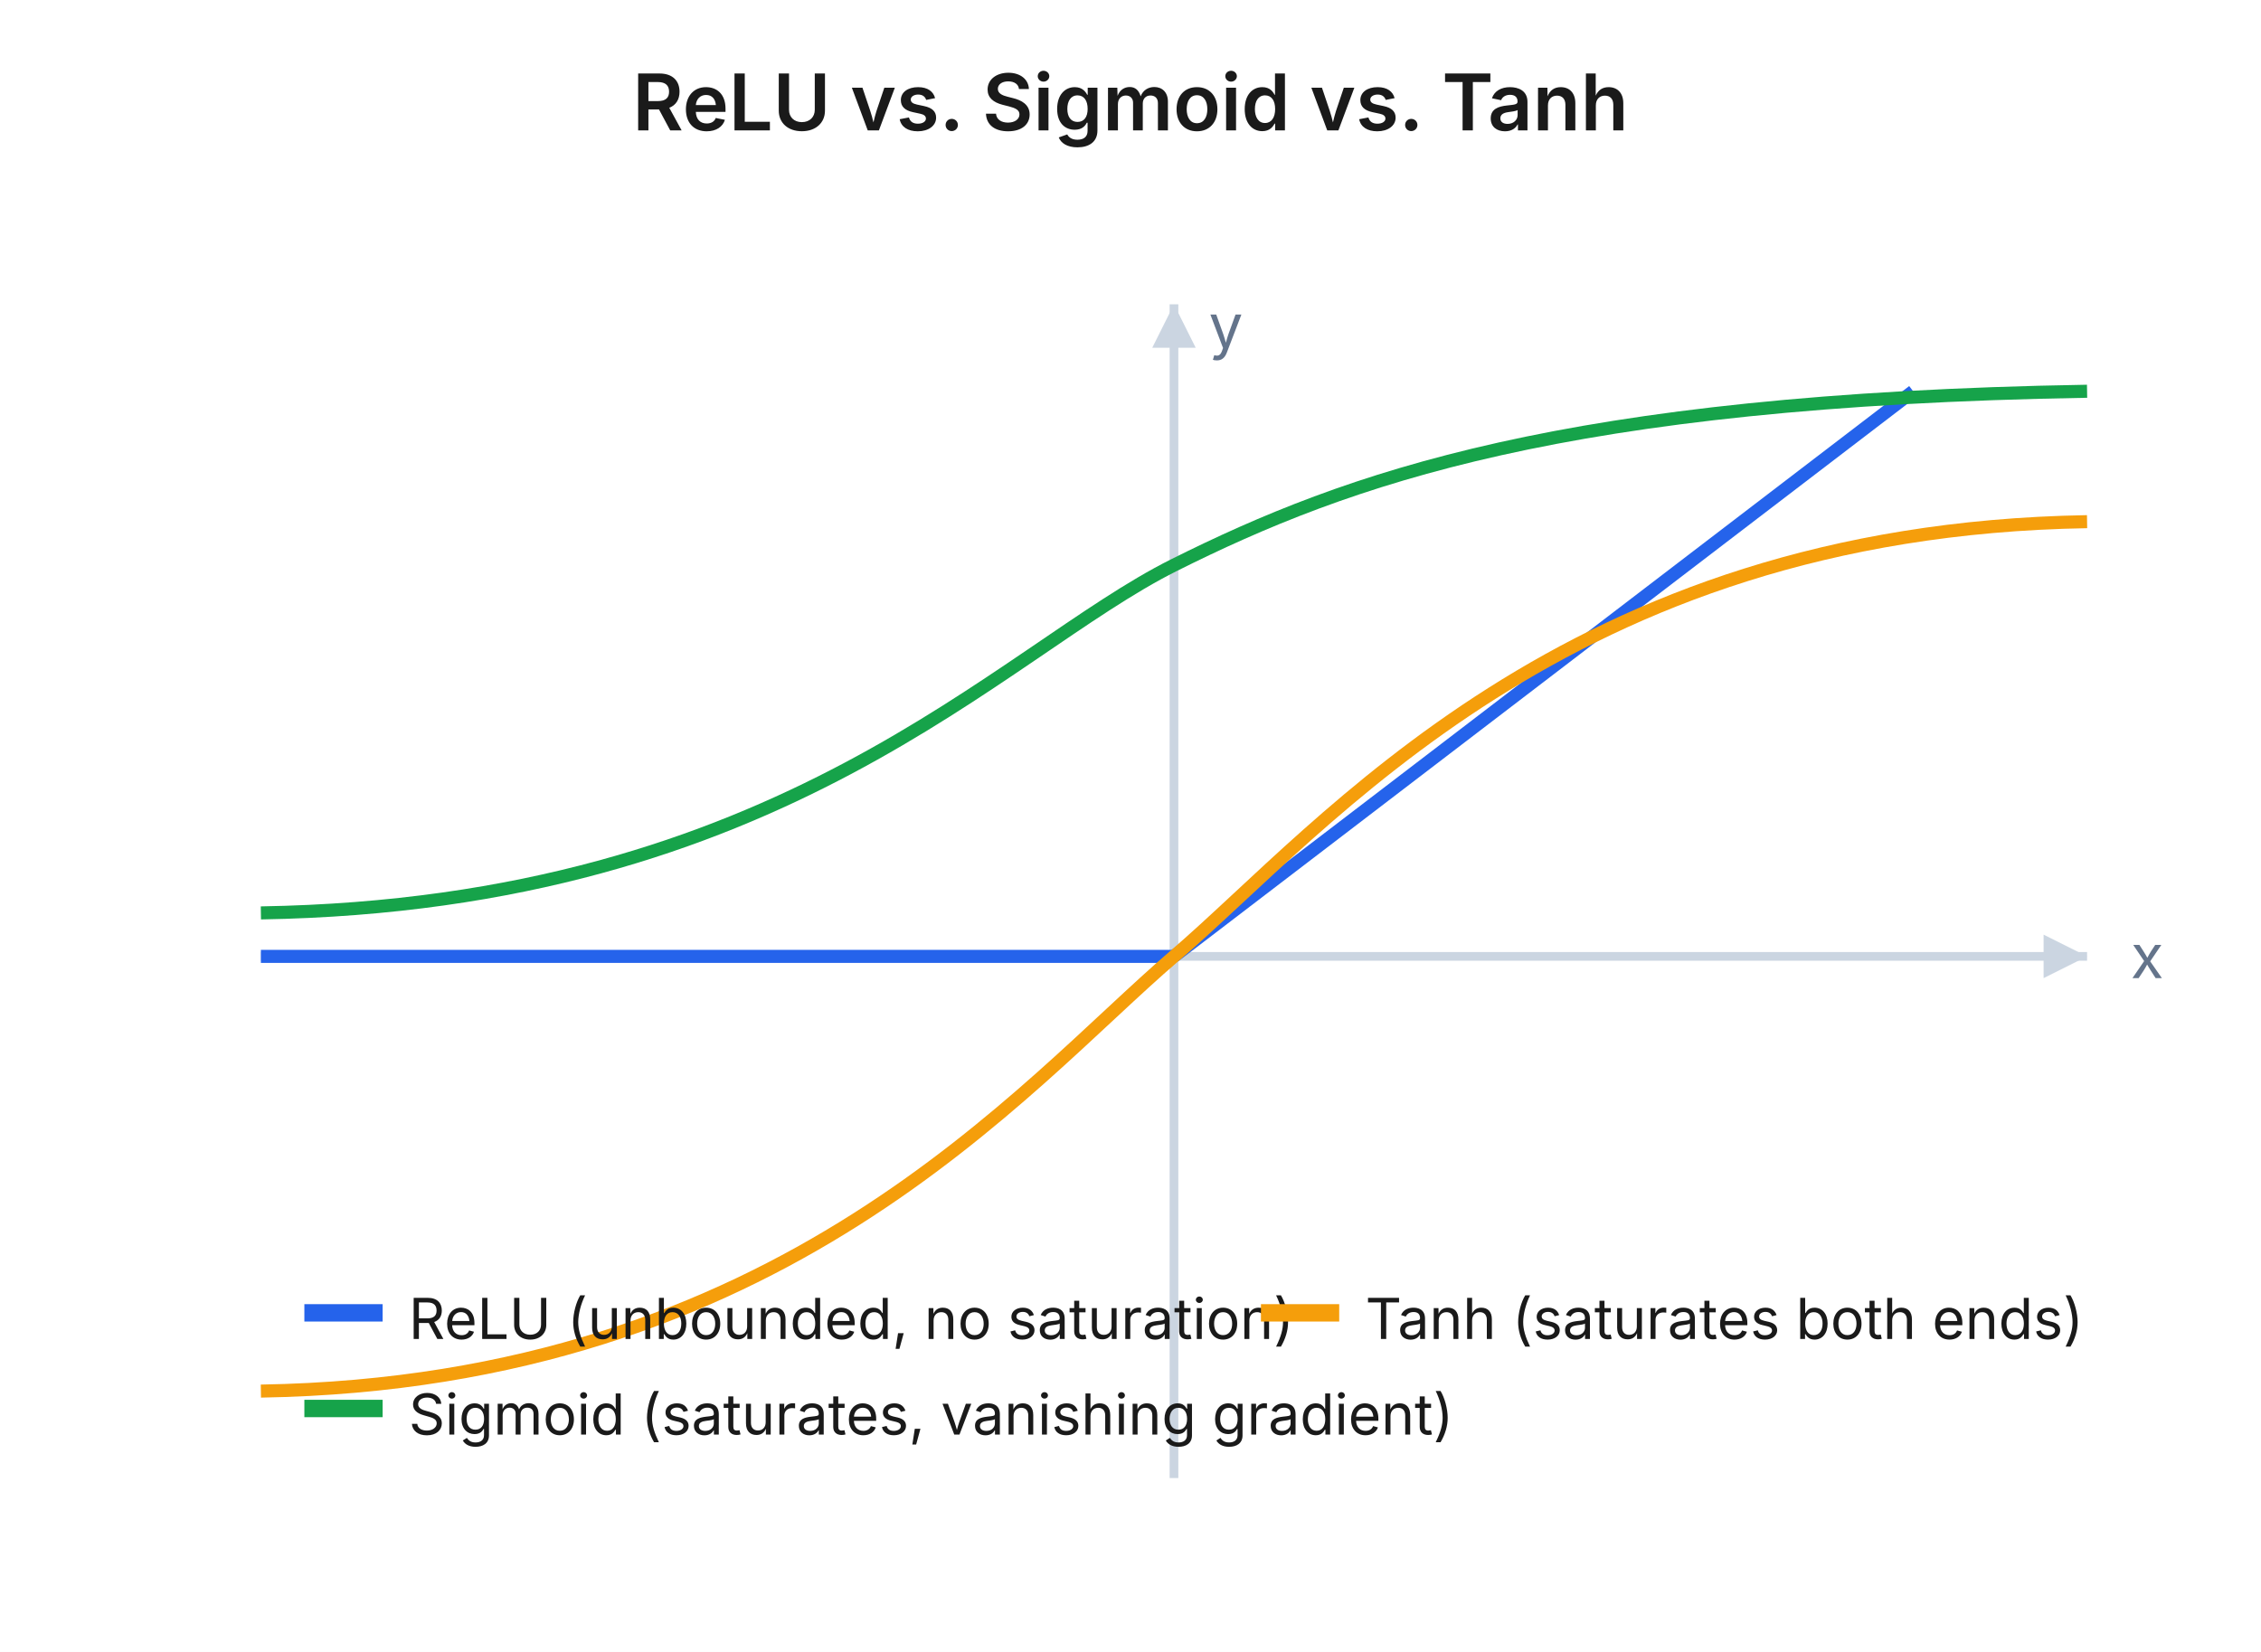
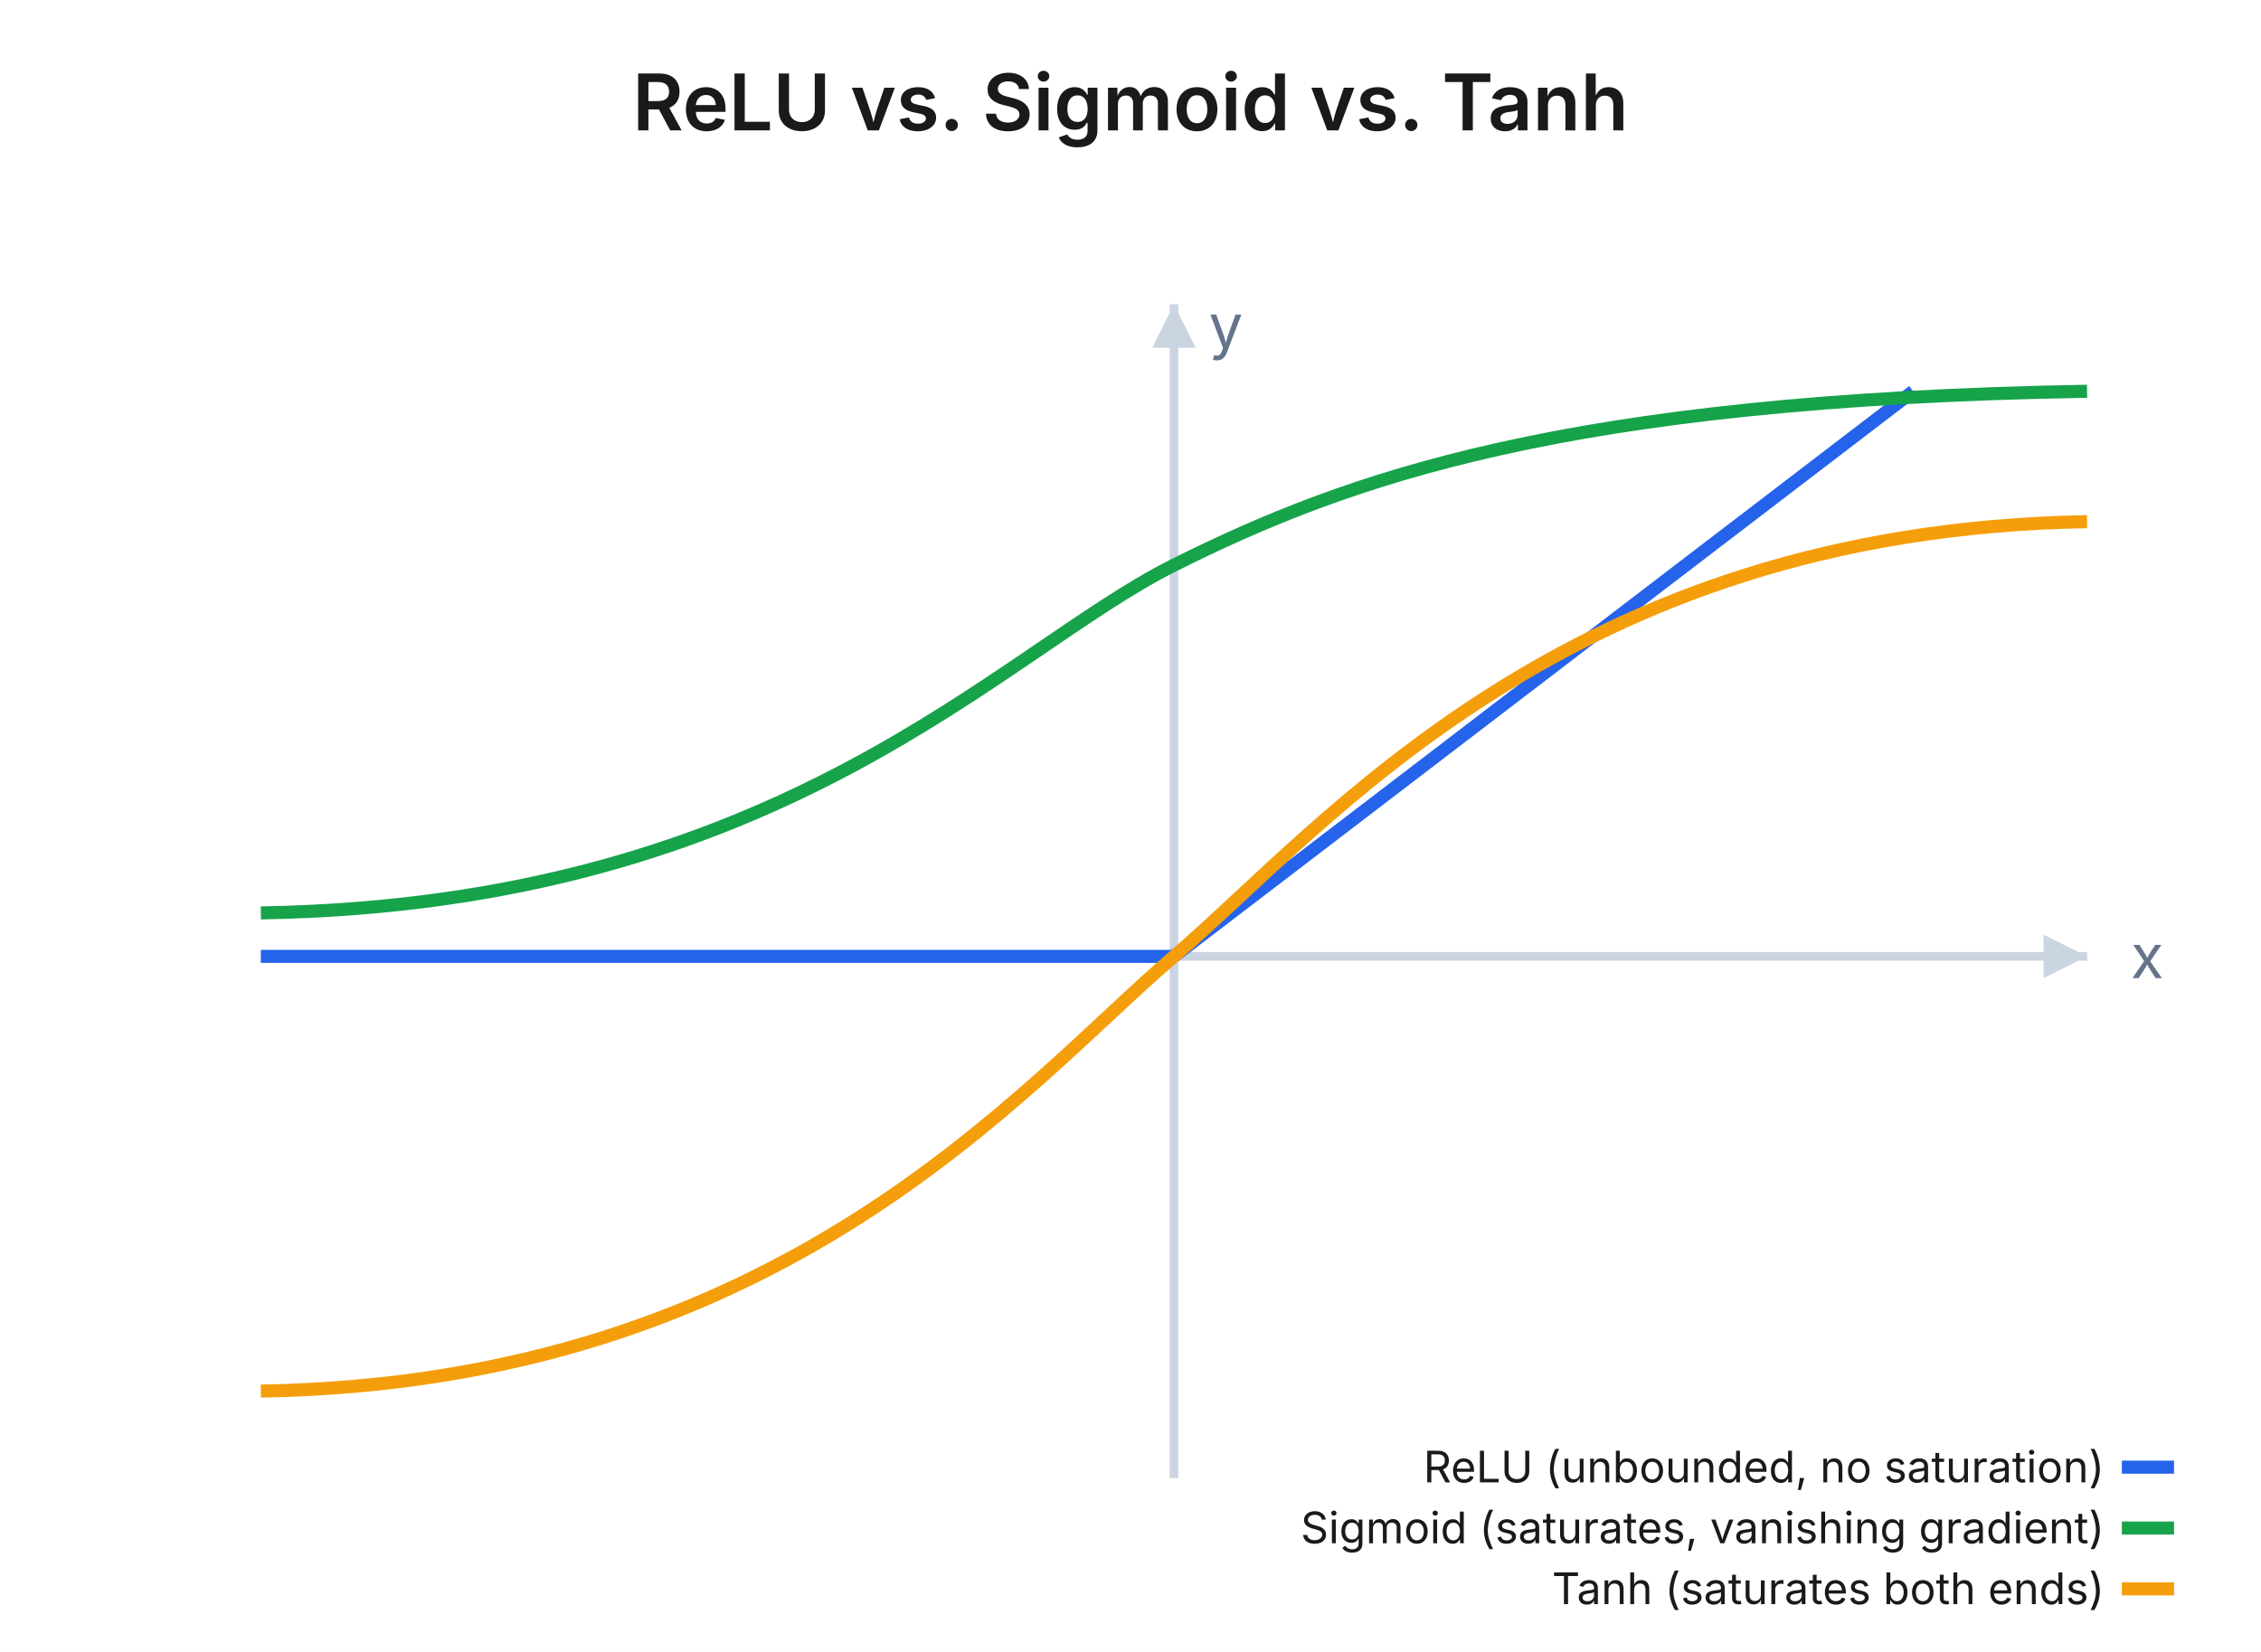
<svg xmlns="http://www.w3.org/2000/svg" width="520" height="380" viewBox="0 0 520 380" font-family="system-ui, -apple-system, Segoe UI, sans-serif">
  <rect width="520" height="380" fill="#ffffff" />
  <text x="260" y="30" text-anchor="middle" font-size="18" font-weight="600" fill="#1a1a1a">ReLU vs. Sigmoid vs. Tanh</text>
  <line x1="60" y1="220" x2="480" y2="220" stroke="#cbd5e1" stroke-width="2" />
  <line x1="270" y1="70" x2="270" y2="340" stroke="#cbd5e1" stroke-width="2" />
  <polygon points="480,220 470,215 470,225" fill="#cbd5e1" />
  <polygon points="270,70 265,80 275,80" fill="#cbd5e1" />
  <text x="490" y="225" font-size="14" fill="#64748b">x</text>
  <text x="278" y="80" font-size="14" fill="#64748b">y</text>
  <line x1="60" y1="220" x2="270" y2="220" stroke="#2563eb" stroke-width="3" />
  <line x1="270" y1="220" x2="440" y2="90" stroke="#2563eb" stroke-width="3" />
  <path d="M 60 210 C 180 208, 230 150, 270 130 C 310 110, 360 92, 480 90" fill="none" stroke="#16a34a" stroke-width="3" />
  <path d="M 60 320 C 180 318, 235 250, 270 220 C 305 190, 360 122, 480 120" fill="none" stroke="#f59e0b" stroke-width="3" />
-   <rect x="70" y="300" width="18" height="4" fill="#2563eb" />
-   <text x="94" y="308" font-size="13" fill="#1a1a1a">ReLU (unbounded, no saturation)</text>
-   <rect x="70" y="322" width="18" height="4" fill="#16a34a" />
-   <text x="94" y="330" font-size="13" fill="#1a1a1a">Sigmoid (saturates, vanishing gradient)</text>
-   <rect x="290" y="300" width="18" height="4" fill="#f59e0b" />
-   <text x="314" y="308" font-size="13" fill="#1a1a1a">Tanh (saturates both ends)</text>
+   <text x="484" y="341" text-anchor="end" font-size="10" fill="#1a1a1a">ReLU (unbounded, no saturation)</text>
+   <rect x="488" y="336" width="12" height="3" fill="#2563eb" />
+   <text x="484" y="355" text-anchor="end" font-size="10" fill="#1a1a1a">Sigmoid (saturates, vanishing gradient)</text>
+   <rect x="488" y="350" width="12" height="3" fill="#16a34a" />
+   <text x="484" y="369" text-anchor="end" font-size="10" fill="#1a1a1a">Tanh (saturates both ends)</text>
+   <rect x="488" y="364" width="12" height="3" fill="#f59e0b" />
</svg>
